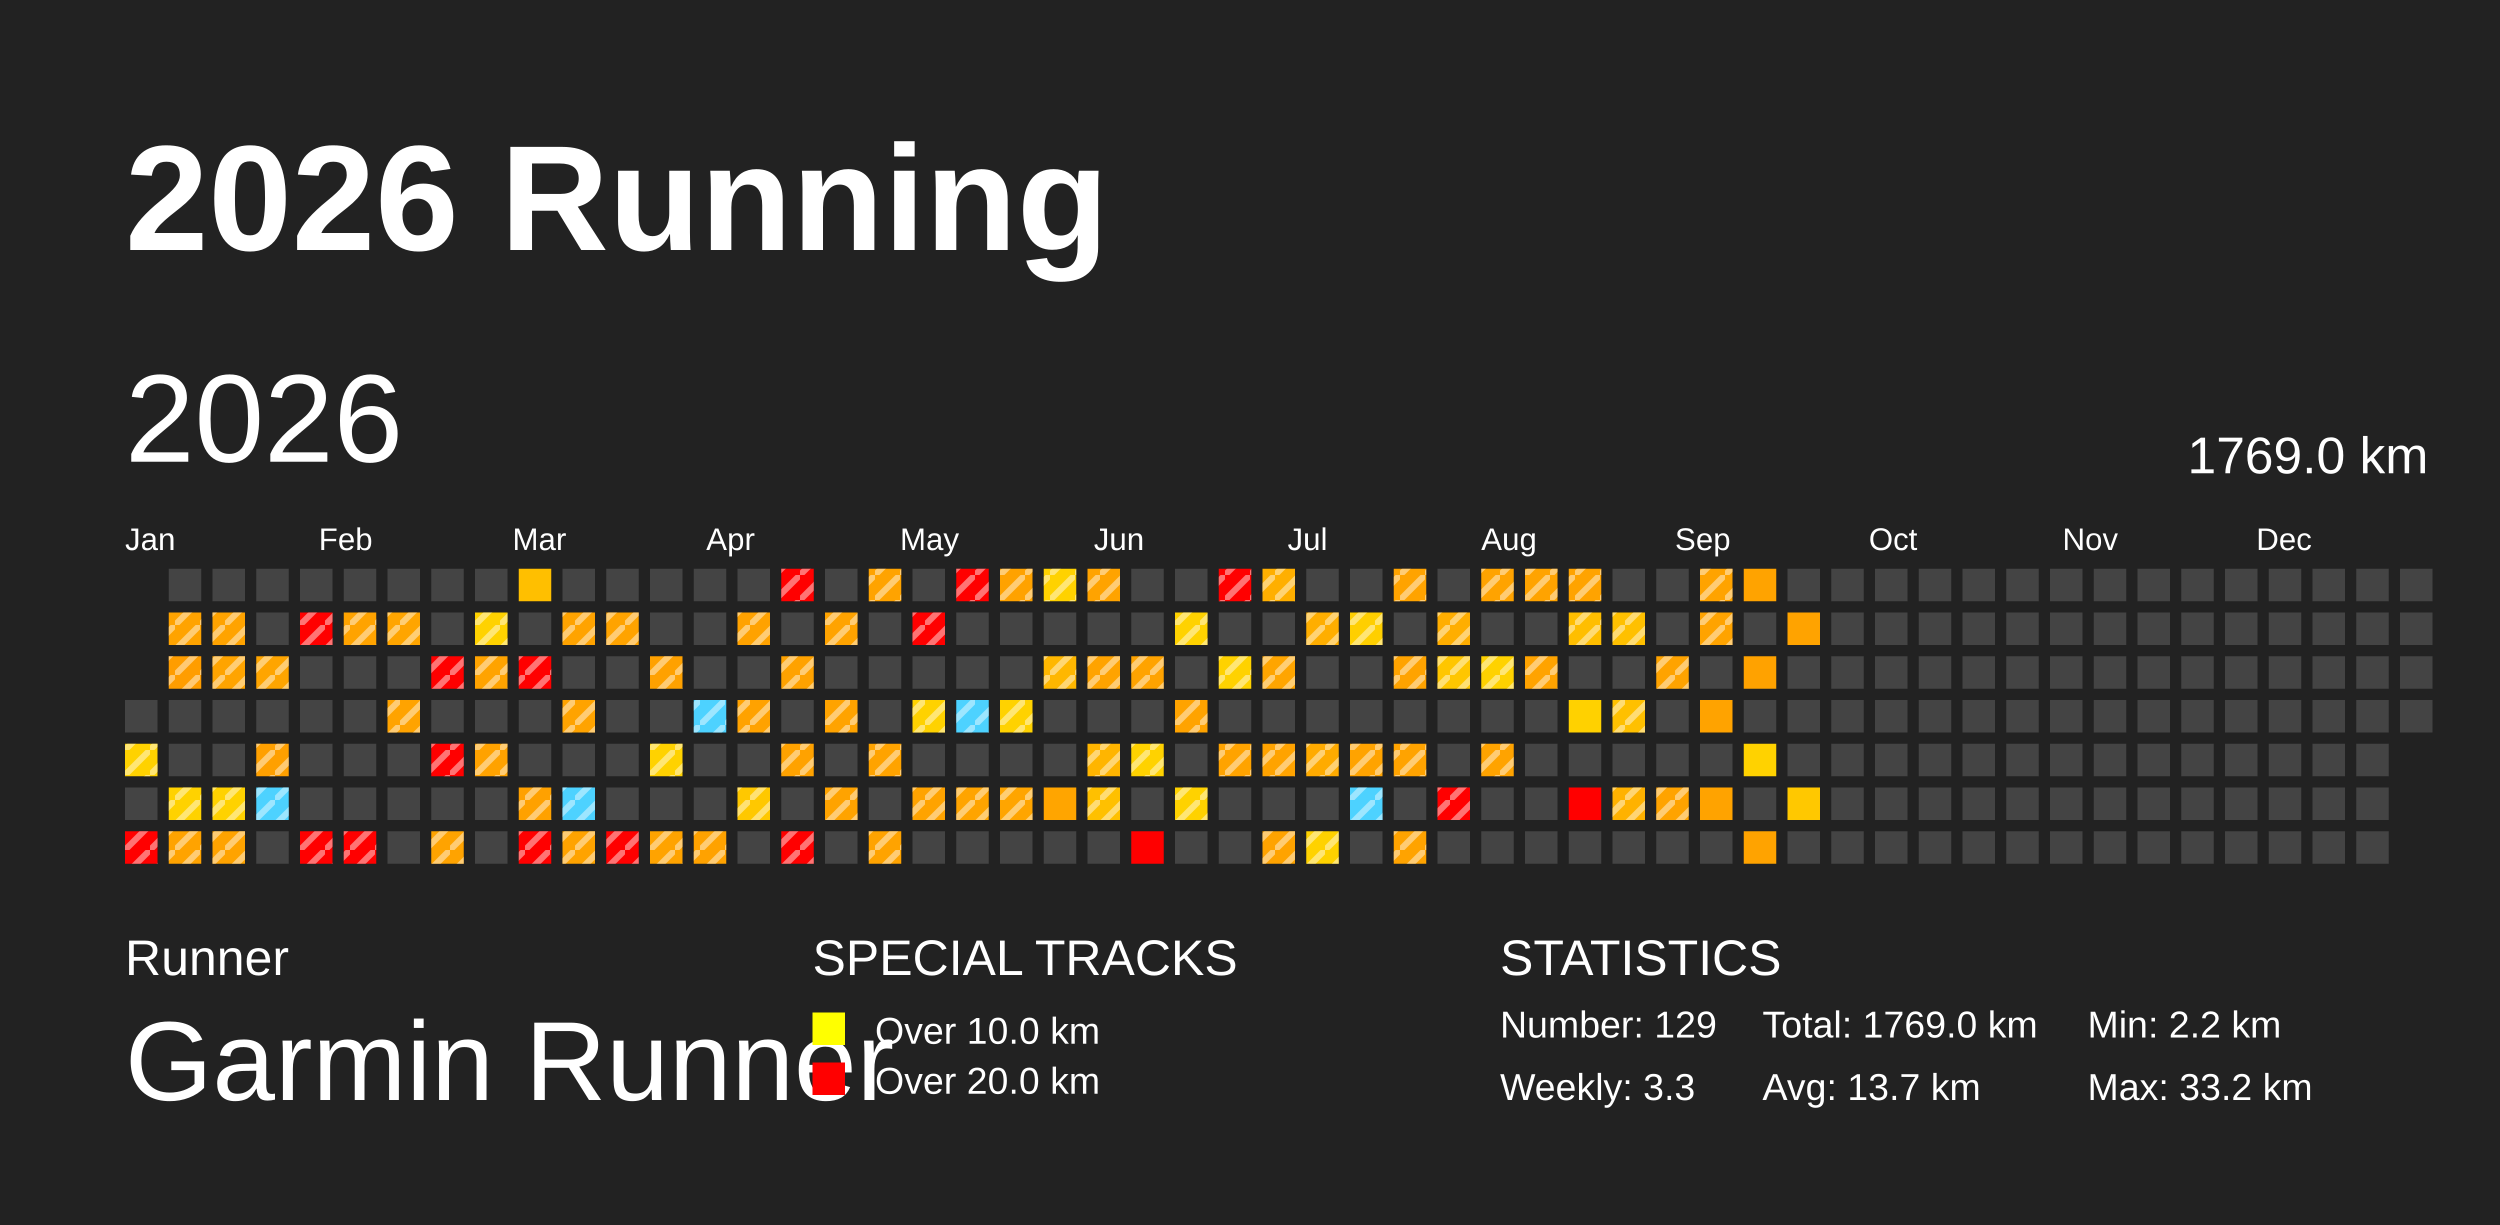
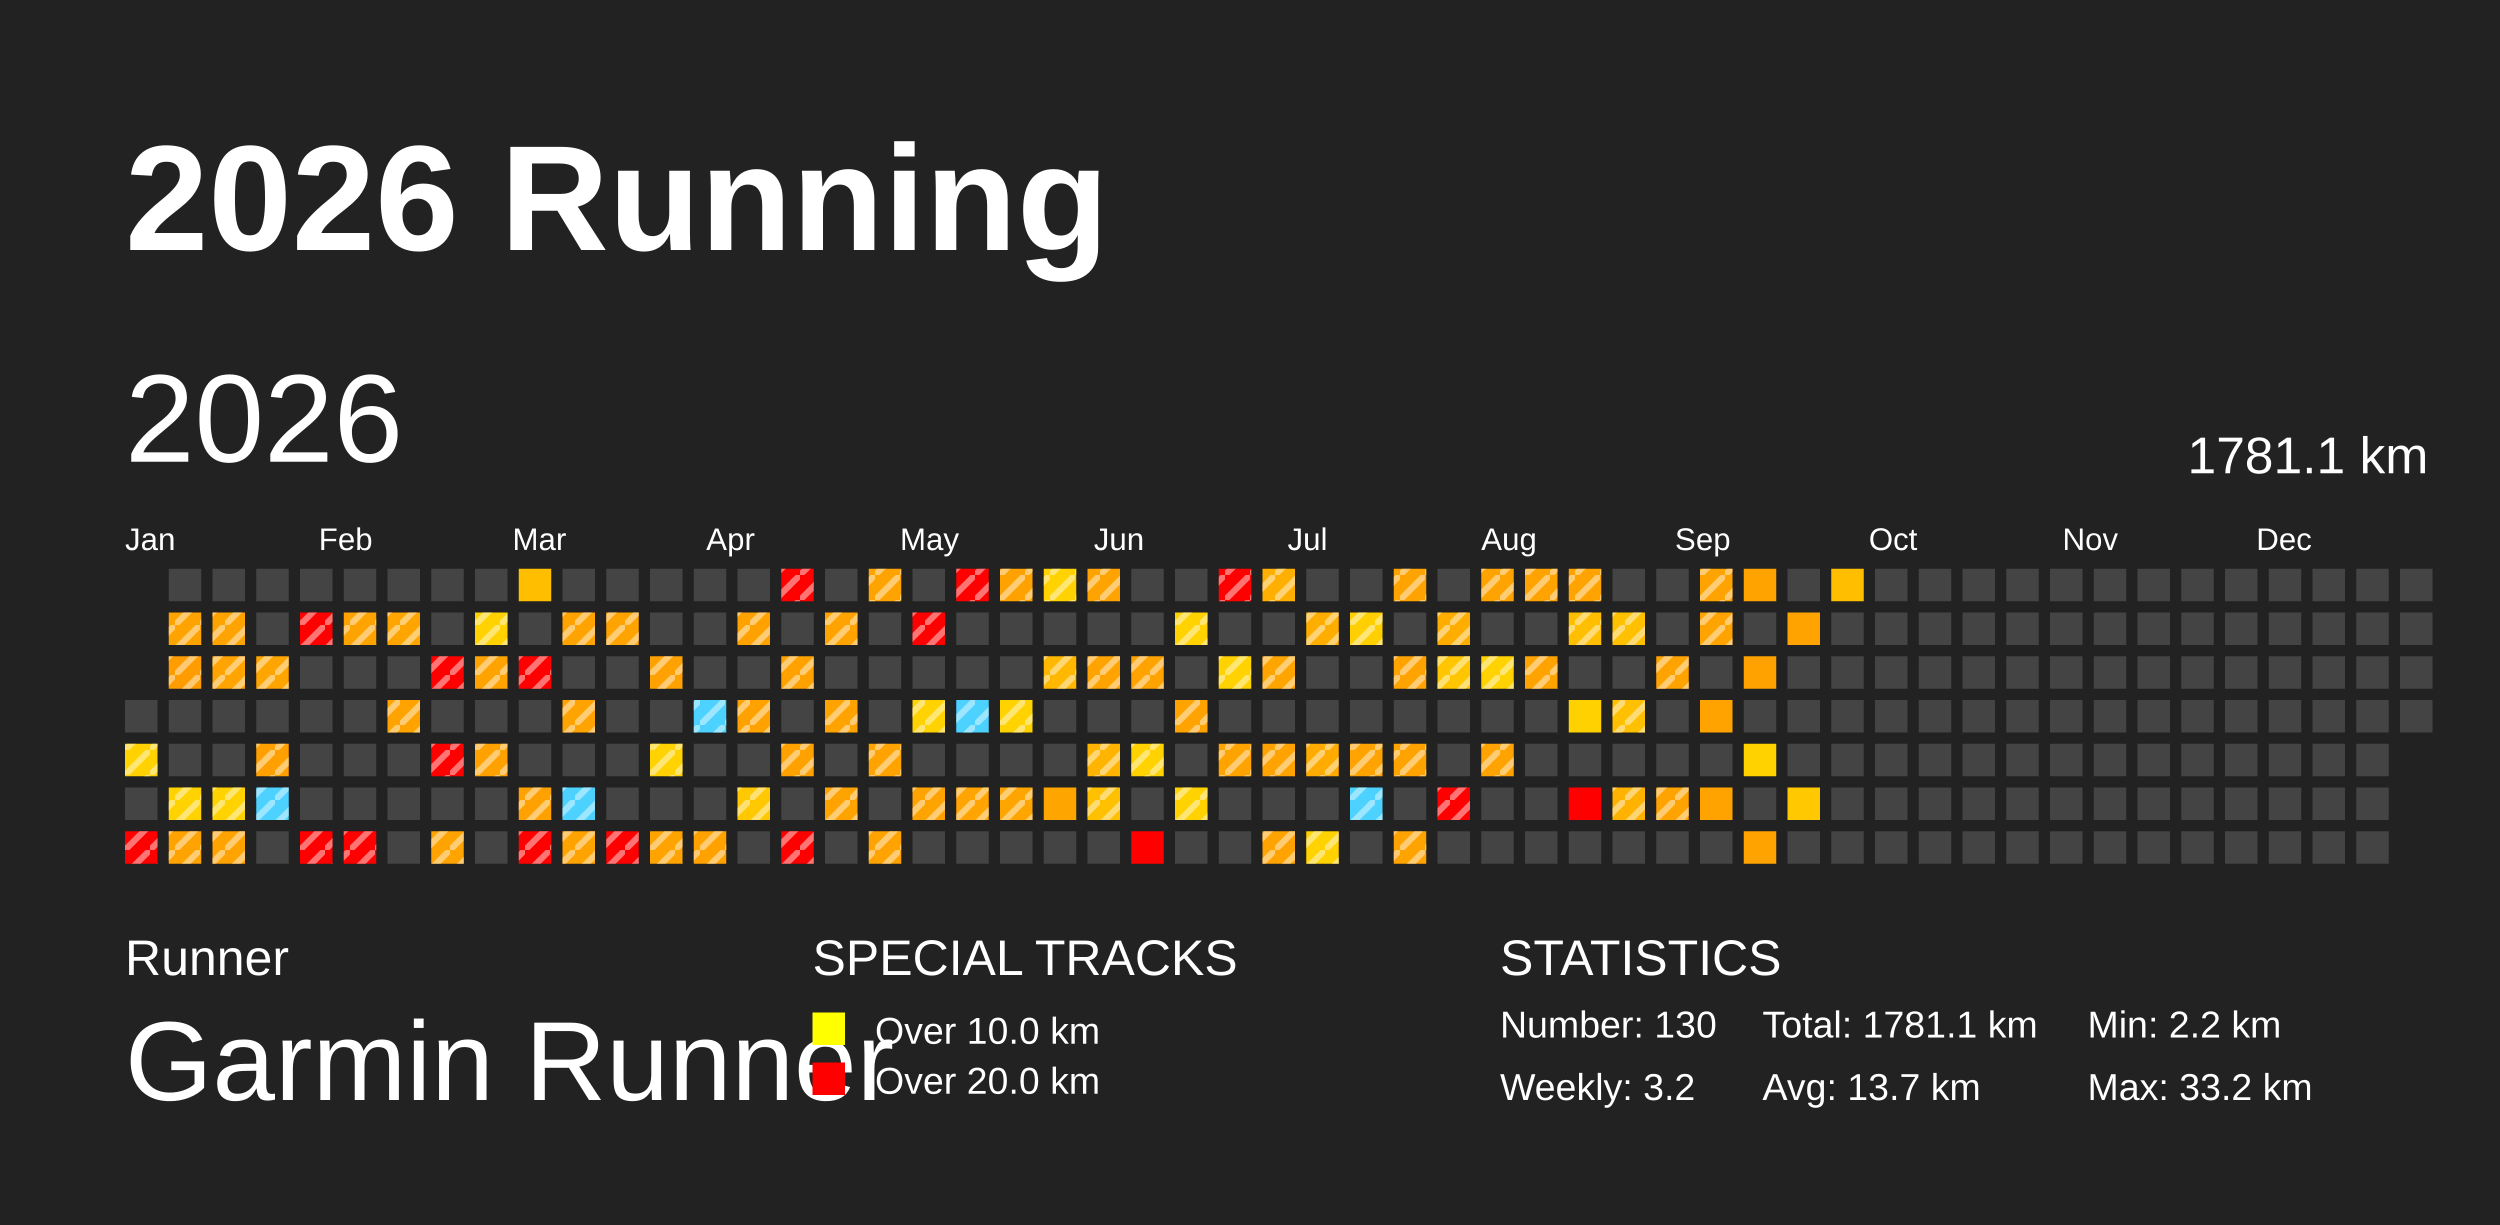
<svg xmlns="http://www.w3.org/2000/svg" baseProfile="full" height="98mm" version="1.1" viewBox="0,0,200,98" width="200mm">
  <defs>
    <pattern height="2" id="indoor-stripe" patternUnits="userSpaceOnUse" width="2">
      <line stroke="white" stroke-opacity="0.45" stroke-width="0.5" x1="0" x2="2" y1="2" y2="0" />
    </pattern>
  </defs>
  <rect fill="#222222" height="98" width="200" x="0" y="0" />
  <text fill="#FFFFFF" style="font-size:12px; font-family:Arial; font-weight:bold;" x="10" y="20">2026 Running</text>
  <text fill="#FFFFFF" style="font-size:4px; font-family:Arial" x="10" y="78">Runner</text>
  <text fill="#FFFFFF" style="font-size:9px; font-family:Arial" x="10" y="88">Garmin Runner</text>
  <text fill="#FFFFFF" style="font-size:4px; font-family:Arial" x="65" y="78">SPECIAL TRACKS</text>
  <rect fill="yellow" height="2.6" width="2.6" x="65" y="81" />
  <text fill="#FFFFFF" style="font-size:3px; font-family:Arial" x="70" y="83.5">Over 10.0 km</text>
  <rect fill="red" height="2.6" width="2.6" x="65" y="85" />
  <text fill="#FFFFFF" style="font-size:3px; font-family:Arial" x="70" y="87.5">Over 20.0 km</text>
  <text fill="#FFFFFF" style="font-size:4px; font-family:Arial" x="120" y="78">STATISTICS</text>
-   <text fill="#FFFFFF" style="font-size:3px; font-family:Arial" x="120" y="83">Number: 129</text>
-   <text fill="#FFFFFF" style="font-size:3px; font-family:Arial" x="120" y="88">Weekly: 3.3</text>
-   <text fill="#FFFFFF" style="font-size:3px; font-family:Arial" x="141" y="83">Total: 1769.0 km</text>
+   <text fill="#FFFFFF" style="font-size:3px; font-family:Arial" x="120" y="83">Number: 130</text>
+   <text fill="#FFFFFF" style="font-size:3px; font-family:Arial" x="120" y="88">Weekly: 3.2</text>
+   <text fill="#FFFFFF" style="font-size:3px; font-family:Arial" x="141" y="83">Total: 1781.1 km</text>
  <text fill="#FFFFFF" style="font-size:3px; font-family:Arial" x="141" y="88">Avg: 13.7 km</text>
  <text fill="#FFFFFF" style="font-size:3px; font-family:Arial" x="167" y="83">Min: 2.2 km</text>
  <text fill="#FFFFFF" style="font-size:3px; font-family:Arial" x="167" y="88">Max: 33.2 km</text>
  <text dominant-baseline="hanging" fill="#FFFFFF" style="font-size:10.0px; font-family:Arial;" x="10" y="30">2026</text>
-   <text dominant-baseline="hanging" fill="#FFFFFF" style="font-size:4.125px; font-family:Arial;" x="175" y="35">1769.0 km</text>
+   <text dominant-baseline="hanging" fill="#FFFFFF" style="font-size:4.125px; font-family:Arial;" x="175" y="35">1781.1 km</text>
  <text fill="#FFFFFF" style="font-size:2.5px; font-family:Arial" x="10.0" y="44">Jan</text>
  <text fill="#FFFFFF" style="font-size:2.5px; font-family:Arial" x="25.5" y="44">Feb</text>
  <text fill="#FFFFFF" style="font-size:2.5px; font-family:Arial" x="41.0" y="44">Mar</text>
  <text fill="#FFFFFF" style="font-size:2.5px; font-family:Arial" x="56.5" y="44">Apr</text>
  <text fill="#FFFFFF" style="font-size:2.5px; font-family:Arial" x="72.0" y="44">May</text>
  <text fill="#FFFFFF" style="font-size:2.5px; font-family:Arial" x="87.5" y="44">Jun</text>
  <text fill="#FFFFFF" style="font-size:2.5px; font-family:Arial" x="103.0" y="44">Jul</text>
  <text fill="#FFFFFF" style="font-size:2.5px; font-family:Arial" x="118.5" y="44">Aug</text>
  <text fill="#FFFFFF" style="font-size:2.5px; font-family:Arial" x="134.0" y="44">Sep</text>
  <text fill="#FFFFFF" style="font-size:2.5px; font-family:Arial" x="149.5" y="44">Oct</text>
  <text fill="#FFFFFF" style="font-size:2.5px; font-family:Arial" x="165.0" y="44">Nov</text>
  <text fill="#FFFFFF" style="font-size:2.5px; font-family:Arial" x="180.5" y="44">Dec</text>
  <rect fill="#444444" height="2.6" width="2.6" x="10.0" y="56.0" />
  <rect fill="#ffd200" height="2.6" width="2.6" x="10.0" y="59.5" />
  <rect fill="url(#indoor-stripe)" height="2.6" style="pointer-events: none;" width="2.6" x="10.0" y="59.5" />
  <rect fill="#444444" height="2.6" width="2.6" x="10.0" y="63.0" />
  <rect fill="red" height="2.6" width="2.6" x="10.0" y="66.5" />
  <rect fill="url(#indoor-stripe)" height="2.6" style="pointer-events: none;" width="2.6" x="10.0" y="66.5" />
  <rect fill="#444444" height="2.6" width="2.6" x="13.5" y="45.5" />
  <rect fill="#ffa300" height="2.6" width="2.6" x="13.5" y="49.0" />
  <rect fill="url(#indoor-stripe)" height="2.6" style="pointer-events: none;" width="2.6" x="13.5" y="49.0" />
  <rect fill="#ff9d00" height="2.6" width="2.6" x="13.5" y="52.5" />
  <rect fill="url(#indoor-stripe)" height="2.6" style="pointer-events: none;" width="2.6" x="13.5" y="52.5" />
  <rect fill="#444444" height="2.6" width="2.6" x="13.5" y="56.0" />
  <rect fill="#444444" height="2.6" width="2.6" x="13.5" y="59.5" />
  <rect fill="#ffd200" height="2.6" width="2.6" x="13.5" y="63.0" />
  <rect fill="url(#indoor-stripe)" height="2.6" style="pointer-events: none;" width="2.6" x="13.5" y="63.0" />
  <rect fill="#ffa300" height="2.6" width="2.6" x="13.5" y="66.5" />
  <rect fill="url(#indoor-stripe)" height="2.6" style="pointer-events: none;" width="2.6" x="13.5" y="66.5" />
  <rect fill="#444444" height="2.6" width="2.6" x="17.0" y="45.5" />
  <rect fill="#ffa300" height="2.6" width="2.6" x="17.0" y="49.0" />
  <rect fill="url(#indoor-stripe)" height="2.6" style="pointer-events: none;" width="2.6" x="17.0" y="49.0" />
  <rect fill="#ffa400" height="2.6" width="2.6" x="17.0" y="52.5" />
  <rect fill="url(#indoor-stripe)" height="2.6" style="pointer-events: none;" width="2.6" x="17.0" y="52.5" />
  <rect fill="#444444" height="2.6" width="2.6" x="17.0" y="56.0" />
  <rect fill="#444444" height="2.6" width="2.6" x="17.0" y="59.5" />
  <rect fill="#ffd200" height="2.6" width="2.6" x="17.0" y="63.0" />
  <rect fill="url(#indoor-stripe)" height="2.6" style="pointer-events: none;" width="2.6" x="17.0" y="63.0" />
  <rect fill="#ffa300" height="2.6" width="2.6" x="17.0" y="66.5" />
  <rect fill="url(#indoor-stripe)" height="2.6" style="pointer-events: none;" width="2.6" x="17.0" y="66.5" />
  <rect fill="#444444" height="2.6" width="2.6" x="20.5" y="45.5" />
  <rect fill="#444444" height="2.6" width="2.6" x="20.5" y="49.0" />
  <rect fill="#ffa500" height="2.6" width="2.6" x="20.5" y="52.5" />
  <rect fill="url(#indoor-stripe)" height="2.6" style="pointer-events: none;" width="2.6" x="20.5" y="52.5" />
  <rect fill="#444444" height="2.6" width="2.6" x="20.5" y="56.0" />
  <rect fill="#ffa000" height="2.6" width="2.6" x="20.5" y="59.5" />
  <rect fill="url(#indoor-stripe)" height="2.6" style="pointer-events: none;" width="2.6" x="20.5" y="59.5" />
  <rect fill="#4dd2ff" height="2.6" width="2.6" x="20.5" y="63.0" />
  <rect fill="url(#indoor-stripe)" height="2.6" style="pointer-events: none;" width="2.6" x="20.5" y="63.0" />
  <rect fill="#444444" height="2.6" width="2.6" x="20.5" y="66.5" />
  <rect fill="#444444" height="2.6" width="2.6" x="24.0" y="45.5" />
  <rect fill="red" height="2.6" width="2.6" x="24.0" y="49.0" />
  <rect fill="url(#indoor-stripe)" height="2.6" style="pointer-events: none;" width="2.6" x="24.0" y="49.0" />
  <rect fill="#444444" height="2.6" width="2.6" x="24.0" y="52.5" />
  <rect fill="#444444" height="2.6" width="2.6" x="24.0" y="56.0" />
  <rect fill="#444444" height="2.6" width="2.6" x="24.0" y="59.5" />
  <rect fill="#444444" height="2.6" width="2.6" x="24.0" y="63.0" />
  <rect fill="red" height="2.6" width="2.6" x="24.0" y="66.5" />
  <rect fill="url(#indoor-stripe)" height="2.6" style="pointer-events: none;" width="2.6" x="24.0" y="66.5" />
  <rect fill="#444444" height="2.6" width="2.6" x="27.5" y="45.5" />
  <rect fill="#ffa300" height="2.6" width="2.6" x="27.5" y="49.0" />
  <rect fill="url(#indoor-stripe)" height="2.6" style="pointer-events: none;" width="2.6" x="27.5" y="49.0" />
  <rect fill="#444444" height="2.6" width="2.6" x="27.5" y="52.5" />
  <rect fill="#444444" height="2.6" width="2.6" x="27.5" y="56.0" />
  <rect fill="#444444" height="2.6" width="2.6" x="27.5" y="59.5" />
  <rect fill="#444444" height="2.6" width="2.6" x="27.5" y="63.0" />
  <rect fill="red" height="2.6" width="2.6" x="27.5" y="66.5" />
  <rect fill="url(#indoor-stripe)" height="2.6" style="pointer-events: none;" width="2.6" x="27.5" y="66.5" />
  <rect fill="#444444" height="2.6" width="2.6" x="31.0" y="45.5" />
  <rect fill="#ffa500" height="2.6" width="2.6" x="31.0" y="49.0" />
  <rect fill="url(#indoor-stripe)" height="2.6" style="pointer-events: none;" width="2.6" x="31.0" y="49.0" />
  <rect fill="#444444" height="2.6" width="2.6" x="31.0" y="52.5" />
  <rect fill="#ffa300" height="2.6" width="2.6" x="31.0" y="56.0" />
  <rect fill="url(#indoor-stripe)" height="2.6" style="pointer-events: none;" width="2.6" x="31.0" y="56.0" />
  <rect fill="#444444" height="2.6" width="2.6" x="31.0" y="59.5" />
  <rect fill="#444444" height="2.6" width="2.6" x="31.0" y="63.0" />
  <rect fill="#444444" height="2.6" width="2.6" x="31.0" y="66.5" />
  <rect fill="#444444" height="2.6" width="2.6" x="34.5" y="45.5" />
  <rect fill="#444444" height="2.6" width="2.6" x="34.5" y="49.0" />
  <rect fill="red" height="2.6" width="2.6" x="34.5" y="52.5" />
  <rect fill="url(#indoor-stripe)" height="2.6" style="pointer-events: none;" width="2.6" x="34.5" y="52.5" />
  <rect fill="#444444" height="2.6" width="2.6" x="34.5" y="56.0" />
  <rect fill="red" height="2.6" width="2.6" x="34.5" y="59.5" />
  <rect fill="url(#indoor-stripe)" height="2.6" style="pointer-events: none;" width="2.6" x="34.5" y="59.5" />
  <rect fill="#444444" height="2.6" width="2.6" x="34.5" y="63.0" />
  <rect fill="#ffa300" height="2.6" width="2.6" x="34.5" y="66.5" />
  <rect fill="url(#indoor-stripe)" height="2.6" style="pointer-events: none;" width="2.6" x="34.5" y="66.5" />
  <rect fill="#444444" height="2.6" width="2.6" x="38.0" y="45.5" />
  <rect fill="#ffd200" height="2.6" width="2.6" x="38.0" y="49.0" />
  <rect fill="url(#indoor-stripe)" height="2.6" style="pointer-events: none;" width="2.6" x="38.0" y="49.0" />
  <rect fill="#ffa300" height="2.6" width="2.6" x="38.0" y="52.5" />
  <rect fill="url(#indoor-stripe)" height="2.6" style="pointer-events: none;" width="2.6" x="38.0" y="52.5" />
  <rect fill="#444444" height="2.6" width="2.6" x="38.0" y="56.0" />
  <rect fill="#ffa200" height="2.6" width="2.6" x="38.0" y="59.5" />
  <rect fill="url(#indoor-stripe)" height="2.6" style="pointer-events: none;" width="2.6" x="38.0" y="59.5" />
  <rect fill="#444444" height="2.6" width="2.6" x="38.0" y="63.0" />
  <rect fill="#444444" height="2.6" width="2.6" x="38.0" y="66.5" />
  <rect fill="#ffbf00" height="2.6" width="2.6" x="41.5" y="45.5" />
  <rect fill="#444444" height="2.6" width="2.6" x="41.5" y="49.0" />
  <rect fill="red" height="2.6" width="2.6" x="41.5" y="52.5" />
  <rect fill="url(#indoor-stripe)" height="2.6" style="pointer-events: none;" width="2.6" x="41.5" y="52.5" />
  <rect fill="#444444" height="2.6" width="2.6" x="41.5" y="56.0" />
  <rect fill="#444444" height="2.6" width="2.6" x="41.5" y="59.5" />
  <rect fill="#ffa100" height="2.6" width="2.6" x="41.5" y="63.0" />
  <rect fill="url(#indoor-stripe)" height="2.6" style="pointer-events: none;" width="2.6" x="41.5" y="63.0" />
  <rect fill="red" height="2.6" width="2.6" x="41.5" y="66.5" />
  <rect fill="url(#indoor-stripe)" height="2.6" style="pointer-events: none;" width="2.6" x="41.5" y="66.5" />
  <rect fill="#444444" height="2.6" width="2.6" x="45.0" y="45.5" />
  <rect fill="#ffa300" height="2.6" width="2.6" x="45.0" y="49.0" />
  <rect fill="url(#indoor-stripe)" height="2.6" style="pointer-events: none;" width="2.6" x="45.0" y="49.0" />
  <rect fill="#444444" height="2.6" width="2.6" x="45.0" y="52.5" />
  <rect fill="#ffa300" height="2.6" width="2.6" x="45.0" y="56.0" />
  <rect fill="url(#indoor-stripe)" height="2.6" style="pointer-events: none;" width="2.6" x="45.0" y="56.0" />
  <rect fill="#444444" height="2.6" width="2.6" x="45.0" y="59.5" />
  <rect fill="#4dd2ff" height="2.6" width="2.6" x="45.0" y="63.0" />
  <rect fill="url(#indoor-stripe)" height="2.6" style="pointer-events: none;" width="2.6" x="45.0" y="63.0" />
  <rect fill="#ffa300" height="2.6" width="2.6" x="45.0" y="66.5" />
  <rect fill="url(#indoor-stripe)" height="2.6" style="pointer-events: none;" width="2.6" x="45.0" y="66.5" />
  <rect fill="#444444" height="2.6" width="2.6" x="48.5" y="45.5" />
  <rect fill="#ffa300" height="2.6" width="2.6" x="48.5" y="49.0" />
  <rect fill="url(#indoor-stripe)" height="2.6" style="pointer-events: none;" width="2.6" x="48.5" y="49.0" />
  <rect fill="#444444" height="2.6" width="2.6" x="48.5" y="52.5" />
  <rect fill="#444444" height="2.6" width="2.6" x="48.5" y="56.0" />
  <rect fill="#444444" height="2.6" width="2.6" x="48.5" y="59.5" />
  <rect fill="#444444" height="2.6" width="2.6" x="48.5" y="63.0" />
  <rect fill="red" height="2.6" width="2.6" x="48.5" y="66.5" />
  <rect fill="url(#indoor-stripe)" height="2.6" style="pointer-events: none;" width="2.6" x="48.5" y="66.5" />
  <rect fill="#444444" height="2.6" width="2.6" x="52.0" y="45.5" />
  <rect fill="#444444" height="2.6" width="2.6" x="52.0" y="49.0" />
  <rect fill="#ffa100" height="2.6" width="2.6" x="52.0" y="52.5" />
  <rect fill="url(#indoor-stripe)" height="2.6" style="pointer-events: none;" width="2.6" x="52.0" y="52.5" />
  <rect fill="#444444" height="2.6" width="2.6" x="52.0" y="56.0" />
  <rect fill="#ffd200" height="2.6" width="2.6" x="52.0" y="59.5" />
  <rect fill="url(#indoor-stripe)" height="2.6" style="pointer-events: none;" width="2.6" x="52.0" y="59.5" />
  <rect fill="#444444" height="2.6" width="2.6" x="52.0" y="63.0" />
  <rect fill="#ffa300" height="2.6" width="2.6" x="52.0" y="66.5" />
  <rect fill="url(#indoor-stripe)" height="2.6" style="pointer-events: none;" width="2.6" x="52.0" y="66.5" />
  <rect fill="#444444" height="2.6" width="2.6" x="55.5" y="45.5" />
  <rect fill="#444444" height="2.6" width="2.6" x="55.5" y="49.0" />
  <rect fill="#444444" height="2.6" width="2.6" x="55.5" y="52.5" />
  <rect fill="#4dd2ff" height="2.6" width="2.6" x="55.5" y="56.0" />
  <rect fill="url(#indoor-stripe)" height="2.6" style="pointer-events: none;" width="2.6" x="55.5" y="56.0" />
  <rect fill="#444444" height="2.6" width="2.6" x="55.5" y="59.5" />
  <rect fill="#444444" height="2.6" width="2.6" x="55.5" y="63.0" />
  <rect fill="#ffa200" height="2.6" width="2.6" x="55.5" y="66.5" />
  <rect fill="url(#indoor-stripe)" height="2.6" style="pointer-events: none;" width="2.6" x="55.5" y="66.5" />
  <rect fill="#444444" height="2.6" width="2.6" x="59.0" y="45.5" />
  <rect fill="#ffa200" height="2.6" width="2.6" x="59.0" y="49.0" />
  <rect fill="url(#indoor-stripe)" height="2.6" style="pointer-events: none;" width="2.6" x="59.0" y="49.0" />
  <rect fill="#444444" height="2.6" width="2.6" x="59.0" y="52.5" />
  <rect fill="#ffa200" height="2.6" width="2.6" x="59.0" y="56.0" />
  <rect fill="url(#indoor-stripe)" height="2.6" style="pointer-events: none;" width="2.6" x="59.0" y="56.0" />
  <rect fill="#444444" height="2.6" width="2.6" x="59.0" y="59.5" />
  <rect fill="#ffc800" height="2.6" width="2.6" x="59.0" y="63.0" />
  <rect fill="url(#indoor-stripe)" height="2.6" style="pointer-events: none;" width="2.6" x="59.0" y="63.0" />
  <rect fill="#444444" height="2.6" width="2.6" x="59.0" y="66.5" />
  <rect fill="red" height="2.6" width="2.6" x="62.5" y="45.5" />
  <rect fill="url(#indoor-stripe)" height="2.6" style="pointer-events: none;" width="2.6" x="62.5" y="45.5" />
  <rect fill="#444444" height="2.6" width="2.6" x="62.5" y="49.0" />
  <rect fill="#ffa200" height="2.6" width="2.6" x="62.5" y="52.5" />
  <rect fill="url(#indoor-stripe)" height="2.6" style="pointer-events: none;" width="2.6" x="62.5" y="52.5" />
  <rect fill="#444444" height="2.6" width="2.6" x="62.5" y="56.0" />
  <rect fill="#ffa200" height="2.6" width="2.6" x="62.5" y="59.5" />
  <rect fill="url(#indoor-stripe)" height="2.6" style="pointer-events: none;" width="2.6" x="62.5" y="59.5" />
  <rect fill="#444444" height="2.6" width="2.6" x="62.5" y="63.0" />
  <rect fill="red" height="2.6" width="2.6" x="62.5" y="66.5" />
  <rect fill="url(#indoor-stripe)" height="2.6" style="pointer-events: none;" width="2.6" x="62.5" y="66.5" />
  <rect fill="#444444" height="2.6" width="2.6" x="66.0" y="45.5" />
  <rect fill="#ffa300" height="2.6" width="2.6" x="66.0" y="49.0" />
  <rect fill="url(#indoor-stripe)" height="2.6" style="pointer-events: none;" width="2.6" x="66.0" y="49.0" />
  <rect fill="#444444" height="2.6" width="2.6" x="66.0" y="52.5" />
  <rect fill="#ffa300" height="2.6" width="2.6" x="66.0" y="56.0" />
  <rect fill="url(#indoor-stripe)" height="2.6" style="pointer-events: none;" width="2.6" x="66.0" y="56.0" />
  <rect fill="#444444" height="2.6" width="2.6" x="66.0" y="59.5" />
  <rect fill="#ffa300" height="2.6" width="2.6" x="66.0" y="63.0" />
  <rect fill="url(#indoor-stripe)" height="2.6" style="pointer-events: none;" width="2.6" x="66.0" y="63.0" />
  <rect fill="#444444" height="2.6" width="2.6" x="66.0" y="66.5" />
  <rect fill="#ffa300" height="2.6" width="2.6" x="69.5" y="45.5" />
  <rect fill="url(#indoor-stripe)" height="2.6" style="pointer-events: none;" width="2.6" x="69.5" y="45.5" />
  <rect fill="#444444" height="2.6" width="2.6" x="69.5" y="49.0" />
  <rect fill="#444444" height="2.6" width="2.6" x="69.5" y="52.5" />
  <rect fill="#444444" height="2.6" width="2.6" x="69.5" y="56.0" />
  <rect fill="#ffa300" height="2.6" width="2.6" x="69.5" y="59.5" />
  <rect fill="url(#indoor-stripe)" height="2.6" style="pointer-events: none;" width="2.6" x="69.5" y="59.5" />
  <rect fill="#444444" height="2.6" width="2.6" x="69.5" y="63.0" />
  <rect fill="#ffa300" height="2.6" width="2.6" x="69.5" y="66.5" />
  <rect fill="url(#indoor-stripe)" height="2.6" style="pointer-events: none;" width="2.6" x="69.5" y="66.5" />
  <rect fill="#444444" height="2.6" width="2.6" x="73.0" y="45.5" />
  <rect fill="red" height="2.6" width="2.6" x="73.0" y="49.0" />
  <rect fill="url(#indoor-stripe)" height="2.6" style="pointer-events: none;" width="2.6" x="73.0" y="49.0" />
  <rect fill="#444444" height="2.6" width="2.6" x="73.0" y="52.5" />
  <rect fill="#ffd200" height="2.6" width="2.6" x="73.0" y="56.0" />
  <rect fill="url(#indoor-stripe)" height="2.6" style="pointer-events: none;" width="2.6" x="73.0" y="56.0" />
  <rect fill="#444444" height="2.6" width="2.6" x="73.0" y="59.5" />
  <rect fill="#ffa300" height="2.6" width="2.6" x="73.0" y="63.0" />
  <rect fill="url(#indoor-stripe)" height="2.6" style="pointer-events: none;" width="2.6" x="73.0" y="63.0" />
  <rect fill="#444444" height="2.6" width="2.6" x="73.0" y="66.5" />
  <rect fill="red" height="2.6" width="2.6" x="76.5" y="45.5" />
  <rect fill="url(#indoor-stripe)" height="2.6" style="pointer-events: none;" width="2.6" x="76.5" y="45.5" />
  <rect fill="#444444" height="2.6" width="2.6" x="76.5" y="49.0" />
  <rect fill="#444444" height="2.6" width="2.6" x="76.5" y="52.5" />
  <rect fill="#4dd2ff" height="2.6" width="2.6" x="76.5" y="56.0" />
  <rect fill="url(#indoor-stripe)" height="2.6" style="pointer-events: none;" width="2.6" x="76.5" y="56.0" />
  <rect fill="#444444" height="2.6" width="2.6" x="76.5" y="59.5" />
  <rect fill="#ffa400" height="2.6" width="2.6" x="76.5" y="63.0" />
  <rect fill="url(#indoor-stripe)" height="2.6" style="pointer-events: none;" width="2.6" x="76.5" y="63.0" />
  <rect fill="#444444" height="2.6" width="2.6" x="76.5" y="66.5" />
  <rect fill="#ffa200" height="2.6" width="2.6" x="80.0" y="45.5" />
  <rect fill="url(#indoor-stripe)" height="2.6" style="pointer-events: none;" width="2.6" x="80.0" y="45.5" />
  <rect fill="#444444" height="2.6" width="2.6" x="80.0" y="49.0" />
  <rect fill="#444444" height="2.6" width="2.6" x="80.0" y="52.5" />
  <rect fill="#ffd200" height="2.6" width="2.6" x="80.0" y="56.0" />
  <rect fill="url(#indoor-stripe)" height="2.6" style="pointer-events: none;" width="2.6" x="80.0" y="56.0" />
  <rect fill="#444444" height="2.6" width="2.6" x="80.0" y="59.5" />
  <rect fill="#ffa500" height="2.6" width="2.6" x="80.0" y="63.0" />
  <rect fill="url(#indoor-stripe)" height="2.6" style="pointer-events: none;" width="2.6" x="80.0" y="63.0" />
  <rect fill="#444444" height="2.6" width="2.6" x="80.0" y="66.5" />
  <rect fill="#ffd200" height="2.6" width="2.6" x="83.5" y="45.5" />
  <rect fill="url(#indoor-stripe)" height="2.6" style="pointer-events: none;" width="2.6" x="83.5" y="45.5" />
  <rect fill="#444444" height="2.6" width="2.6" x="83.5" y="49.0" />
  <rect fill="#ffb700" height="2.6" width="2.6" x="83.5" y="52.5" />
  <rect fill="url(#indoor-stripe)" height="2.6" style="pointer-events: none;" width="2.6" x="83.5" y="52.5" />
  <rect fill="#444444" height="2.6" width="2.6" x="83.5" y="56.0" />
  <rect fill="#444444" height="2.6" width="2.6" x="83.5" y="59.5" />
  <rect fill="#ffa500" height="2.6" width="2.6" x="83.5" y="63.0" />
  <rect fill="#444444" height="2.6" width="2.6" x="83.5" y="66.5" />
  <rect fill="#ffa300" height="2.6" width="2.6" x="87.0" y="45.5" />
  <rect fill="url(#indoor-stripe)" height="2.6" style="pointer-events: none;" width="2.6" x="87.0" y="45.5" />
  <rect fill="#444444" height="2.6" width="2.6" x="87.0" y="49.0" />
  <rect fill="#ffa300" height="2.6" width="2.6" x="87.0" y="52.5" />
  <rect fill="url(#indoor-stripe)" height="2.6" style="pointer-events: none;" width="2.6" x="87.0" y="52.5" />
  <rect fill="#444444" height="2.6" width="2.6" x="87.0" y="56.0" />
  <rect fill="#ffb500" height="2.6" width="2.6" x="87.0" y="59.5" />
  <rect fill="url(#indoor-stripe)" height="2.6" style="pointer-events: none;" width="2.6" x="87.0" y="59.5" />
  <rect fill="#ffc000" height="2.6" width="2.6" x="87.0" y="63.0" />
  <rect fill="url(#indoor-stripe)" height="2.6" style="pointer-events: none;" width="2.6" x="87.0" y="63.0" />
  <rect fill="#444444" height="2.6" width="2.6" x="87.0" y="66.5" />
  <rect fill="#444444" height="2.6" width="2.6" x="90.5" y="45.5" />
  <rect fill="#444444" height="2.6" width="2.6" x="90.5" y="49.0" />
  <rect fill="#ffa300" height="2.6" width="2.6" x="90.5" y="52.5" />
  <rect fill="url(#indoor-stripe)" height="2.6" style="pointer-events: none;" width="2.6" x="90.5" y="52.5" />
  <rect fill="#444444" height="2.6" width="2.6" x="90.5" y="56.0" />
  <rect fill="#ffd200" height="2.6" width="2.6" x="90.5" y="59.5" />
  <rect fill="url(#indoor-stripe)" height="2.6" style="pointer-events: none;" width="2.6" x="90.5" y="59.5" />
  <rect fill="#444444" height="2.6" width="2.6" x="90.5" y="63.0" />
  <rect fill="red" height="2.6" width="2.6" x="90.5" y="66.5" />
  <rect fill="#444444" height="2.6" width="2.6" x="94.0" y="45.5" />
  <rect fill="#ffd200" height="2.6" width="2.6" x="94.0" y="49.0" />
  <rect fill="url(#indoor-stripe)" height="2.6" style="pointer-events: none;" width="2.6" x="94.0" y="49.0" />
  <rect fill="#444444" height="2.6" width="2.6" x="94.0" y="52.5" />
  <rect fill="#ffa300" height="2.6" width="2.6" x="94.0" y="56.0" />
  <rect fill="url(#indoor-stripe)" height="2.6" style="pointer-events: none;" width="2.6" x="94.0" y="56.0" />
  <rect fill="#444444" height="2.6" width="2.6" x="94.0" y="59.5" />
  <rect fill="#ffd200" height="2.6" width="2.6" x="94.0" y="63.0" />
  <rect fill="url(#indoor-stripe)" height="2.6" style="pointer-events: none;" width="2.6" x="94.0" y="63.0" />
  <rect fill="#444444" height="2.6" width="2.6" x="94.0" y="66.5" />
  <rect fill="red" height="2.6" width="2.6" x="97.5" y="45.5" />
  <rect fill="url(#indoor-stripe)" height="2.6" style="pointer-events: none;" width="2.6" x="97.5" y="45.5" />
  <rect fill="#444444" height="2.6" width="2.6" x="97.5" y="49.0" />
  <rect fill="#ffd200" height="2.6" width="2.6" x="97.5" y="52.5" />
  <rect fill="url(#indoor-stripe)" height="2.6" style="pointer-events: none;" width="2.6" x="97.5" y="52.5" />
  <rect fill="#444444" height="2.6" width="2.6" x="97.5" y="56.0" />
  <rect fill="#ffa300" height="2.6" width="2.6" x="97.5" y="59.5" />
  <rect fill="url(#indoor-stripe)" height="2.6" style="pointer-events: none;" width="2.6" x="97.5" y="59.5" />
  <rect fill="#444444" height="2.6" width="2.6" x="97.5" y="63.0" />
  <rect fill="#444444" height="2.6" width="2.6" x="97.5" y="66.5" />
  <rect fill="#ffaf00" height="2.6" width="2.6" x="101.0" y="45.5" />
  <rect fill="url(#indoor-stripe)" height="2.6" style="pointer-events: none;" width="2.6" x="101.0" y="45.5" />
  <rect fill="#444444" height="2.6" width="2.6" x="101.0" y="49.0" />
  <rect fill="#ffa500" height="2.6" width="2.6" x="101.0" y="52.5" />
  <rect fill="url(#indoor-stripe)" height="2.6" style="pointer-events: none;" width="2.6" x="101.0" y="52.5" />
  <rect fill="#444444" height="2.6" width="2.6" x="101.0" y="56.0" />
  <rect fill="#ffa300" height="2.6" width="2.6" x="101.0" y="59.5" />
  <rect fill="url(#indoor-stripe)" height="2.6" style="pointer-events: none;" width="2.6" x="101.0" y="59.5" />
  <rect fill="#444444" height="2.6" width="2.6" x="101.0" y="63.0" />
  <rect fill="#ffa300" height="2.6" width="2.6" x="101.0" y="66.5" />
  <rect fill="url(#indoor-stripe)" height="2.6" style="pointer-events: none;" width="2.6" x="101.0" y="66.5" />
  <rect fill="#444444" height="2.6" width="2.6" x="104.5" y="45.5" />
  <rect fill="#ffae00" height="2.6" width="2.6" x="104.5" y="49.0" />
  <rect fill="url(#indoor-stripe)" height="2.6" style="pointer-events: none;" width="2.6" x="104.5" y="49.0" />
  <rect fill="#444444" height="2.6" width="2.6" x="104.5" y="52.5" />
  <rect fill="#444444" height="2.6" width="2.6" x="104.5" y="56.0" />
  <rect fill="#ffab00" height="2.6" width="2.6" x="104.5" y="59.5" />
  <rect fill="url(#indoor-stripe)" height="2.6" style="pointer-events: none;" width="2.6" x="104.5" y="59.5" />
  <rect fill="#444444" height="2.6" width="2.6" x="104.5" y="63.0" />
  <rect fill="#ffd200" height="2.6" width="2.6" x="104.5" y="66.5" />
  <rect fill="url(#indoor-stripe)" height="2.6" style="pointer-events: none;" width="2.6" x="104.5" y="66.5" />
  <rect fill="#444444" height="2.6" width="2.6" x="108.0" y="45.5" />
  <rect fill="#ffcf00" height="2.6" width="2.6" x="108.0" y="49.0" />
  <rect fill="url(#indoor-stripe)" height="2.6" style="pointer-events: none;" width="2.6" x="108.0" y="49.0" />
  <rect fill="#444444" height="2.6" width="2.6" x="108.0" y="52.5" />
  <rect fill="#444444" height="2.6" width="2.6" x="108.0" y="56.0" />
  <rect fill="#ffa300" height="2.6" width="2.6" x="108.0" y="59.5" />
  <rect fill="url(#indoor-stripe)" height="2.6" style="pointer-events: none;" width="2.6" x="108.0" y="59.5" />
  <rect fill="#4dd2ff" height="2.6" width="2.6" x="108.0" y="63.0" />
  <rect fill="url(#indoor-stripe)" height="2.6" style="pointer-events: none;" width="2.6" x="108.0" y="63.0" />
  <rect fill="#444444" height="2.6" width="2.6" x="108.0" y="66.5" />
  <rect fill="#ffa300" height="2.6" width="2.6" x="111.5" y="45.5" />
  <rect fill="url(#indoor-stripe)" height="2.6" style="pointer-events: none;" width="2.6" x="111.5" y="45.5" />
  <rect fill="#444444" height="2.6" width="2.6" x="111.5" y="49.0" />
  <rect fill="#ffa300" height="2.6" width="2.6" x="111.5" y="52.5" />
  <rect fill="url(#indoor-stripe)" height="2.6" style="pointer-events: none;" width="2.6" x="111.5" y="52.5" />
  <rect fill="#444444" height="2.6" width="2.6" x="111.5" y="56.0" />
  <rect fill="#ffa300" height="2.6" width="2.6" x="111.5" y="59.5" />
  <rect fill="url(#indoor-stripe)" height="2.6" style="pointer-events: none;" width="2.6" x="111.5" y="59.5" />
  <rect fill="#444444" height="2.6" width="2.6" x="111.5" y="63.0" />
  <rect fill="#ffa300" height="2.6" width="2.6" x="111.5" y="66.5" />
  <rect fill="url(#indoor-stripe)" height="2.6" style="pointer-events: none;" width="2.6" x="111.5" y="66.5" />
  <rect fill="#444444" height="2.6" width="2.6" x="115.0" y="45.5" />
  <rect fill="#ffae00" height="2.6" width="2.6" x="115.0" y="49.0" />
  <rect fill="url(#indoor-stripe)" height="2.6" style="pointer-events: none;" width="2.6" x="115.0" y="49.0" />
  <rect fill="#ffc600" height="2.6" width="2.6" x="115.0" y="52.5" />
  <rect fill="url(#indoor-stripe)" height="2.6" style="pointer-events: none;" width="2.6" x="115.0" y="52.5" />
  <rect fill="#444444" height="2.6" width="2.6" x="115.0" y="56.0" />
  <rect fill="#444444" height="2.6" width="2.6" x="115.0" y="59.5" />
  <rect fill="red" height="2.6" width="2.6" x="115.0" y="63.0" />
  <rect fill="url(#indoor-stripe)" height="2.6" style="pointer-events: none;" width="2.6" x="115.0" y="63.0" />
  <rect fill="#444444" height="2.6" width="2.6" x="115.0" y="66.5" />
  <rect fill="#ffa300" height="2.6" width="2.6" x="118.5" y="45.5" />
  <rect fill="url(#indoor-stripe)" height="2.6" style="pointer-events: none;" width="2.6" x="118.5" y="45.5" />
  <rect fill="#444444" height="2.6" width="2.6" x="118.5" y="49.0" />
  <rect fill="#ffd200" height="2.6" width="2.6" x="118.5" y="52.5" />
  <rect fill="url(#indoor-stripe)" height="2.6" style="pointer-events: none;" width="2.6" x="118.5" y="52.5" />
  <rect fill="#444444" height="2.6" width="2.6" x="118.5" y="56.0" />
  <rect fill="#ffa300" height="2.6" width="2.6" x="118.5" y="59.5" />
  <rect fill="url(#indoor-stripe)" height="2.6" style="pointer-events: none;" width="2.6" x="118.5" y="59.5" />
  <rect fill="#444444" height="2.6" width="2.6" x="118.5" y="63.0" />
  <rect fill="#444444" height="2.6" width="2.6" x="118.5" y="66.5" />
  <rect fill="#ffa300" height="2.6" width="2.6" x="122.0" y="45.5" />
  <rect fill="url(#indoor-stripe)" height="2.6" style="pointer-events: none;" width="2.6" x="122.0" y="45.5" />
  <rect fill="#444444" height="2.6" width="2.6" x="122.0" y="49.0" />
  <rect fill="#ffa300" height="2.6" width="2.6" x="122.0" y="52.5" />
  <rect fill="url(#indoor-stripe)" height="2.6" style="pointer-events: none;" width="2.6" x="122.0" y="52.5" />
  <rect fill="#444444" height="2.6" width="2.6" x="122.0" y="56.0" />
  <rect fill="#444444" height="2.6" width="2.6" x="122.0" y="59.5" />
  <rect fill="#444444" height="2.6" width="2.6" x="122.0" y="63.0" />
  <rect fill="#444444" height="2.6" width="2.6" x="122.0" y="66.5" />
  <rect fill="#ffa300" height="2.6" width="2.6" x="125.5" y="45.5" />
  <rect fill="url(#indoor-stripe)" height="2.6" style="pointer-events: none;" width="2.6" x="125.5" y="45.5" />
  <rect fill="#ffbe00" height="2.6" width="2.6" x="125.5" y="49.0" />
  <rect fill="url(#indoor-stripe)" height="2.6" style="pointer-events: none;" width="2.6" x="125.5" y="49.0" />
  <rect fill="#444444" height="2.6" width="2.6" x="125.5" y="52.5" />
  <rect fill="#ffd100" height="2.6" width="2.6" x="125.5" y="56.0" />
  <rect fill="#444444" height="2.6" width="2.6" x="125.5" y="59.5" />
  <rect fill="red" height="2.6" width="2.6" x="125.5" y="63.0" />
  <rect fill="#444444" height="2.6" width="2.6" x="125.5" y="66.5" />
  <rect fill="#444444" height="2.6" width="2.6" x="129.0" y="45.5" />
  <rect fill="#ffc000" height="2.6" width="2.6" x="129.0" y="49.0" />
  <rect fill="url(#indoor-stripe)" height="2.6" style="pointer-events: none;" width="2.6" x="129.0" y="49.0" />
  <rect fill="#444444" height="2.6" width="2.6" x="129.0" y="52.5" />
  <rect fill="#ffc000" height="2.6" width="2.6" x="129.0" y="56.0" />
  <rect fill="url(#indoor-stripe)" height="2.6" style="pointer-events: none;" width="2.6" x="129.0" y="56.0" />
  <rect fill="#444444" height="2.6" width="2.6" x="129.0" y="59.5" />
  <rect fill="#ffb200" height="2.6" width="2.6" x="129.0" y="63.0" />
  <rect fill="url(#indoor-stripe)" height="2.6" style="pointer-events: none;" width="2.6" x="129.0" y="63.0" />
  <rect fill="#444444" height="2.6" width="2.6" x="129.0" y="66.5" />
  <rect fill="#444444" height="2.6" width="2.6" x="132.5" y="45.5" />
  <rect fill="#444444" height="2.6" width="2.6" x="132.5" y="49.0" />
  <rect fill="#ffa300" height="2.6" width="2.6" x="132.5" y="52.5" />
  <rect fill="url(#indoor-stripe)" height="2.6" style="pointer-events: none;" width="2.6" x="132.5" y="52.5" />
  <rect fill="#444444" height="2.6" width="2.6" x="132.5" y="56.0" />
  <rect fill="#444444" height="2.6" width="2.6" x="132.5" y="59.5" />
  <rect fill="#ffa300" height="2.6" width="2.6" x="132.5" y="63.0" />
  <rect fill="url(#indoor-stripe)" height="2.6" style="pointer-events: none;" width="2.6" x="132.5" y="63.0" />
  <rect fill="#444444" height="2.6" width="2.6" x="132.5" y="66.5" />
  <rect fill="#ffa300" height="2.6" width="2.6" x="136.0" y="45.5" />
  <rect fill="url(#indoor-stripe)" height="2.6" style="pointer-events: none;" width="2.6" x="136.0" y="45.5" />
  <rect fill="#ffa300" height="2.6" width="2.6" x="136.0" y="49.0" />
  <rect fill="url(#indoor-stripe)" height="2.6" style="pointer-events: none;" width="2.6" x="136.0" y="49.0" />
  <rect fill="#444444" height="2.6" width="2.6" x="136.0" y="52.5" />
  <rect fill="#ffa300" height="2.6" width="2.6" x="136.0" y="56.0" />
  <rect fill="#444444" height="2.6" width="2.6" x="136.0" y="59.5" />
  <rect fill="#ffa300" height="2.6" width="2.6" x="136.0" y="63.0" />
  <rect fill="#444444" height="2.6" width="2.6" x="136.0" y="66.5" />
  <rect fill="#ffa300" height="2.6" width="2.6" x="139.5" y="45.5" />
  <rect fill="#444444" height="2.6" width="2.6" x="139.5" y="49.0" />
  <rect fill="#ffa200" height="2.6" width="2.6" x="139.5" y="52.5" />
  <rect fill="#444444" height="2.6" width="2.6" x="139.5" y="56.0" />
  <rect fill="#ffd200" height="2.6" width="2.6" x="139.5" y="59.5" />
  <rect fill="#444444" height="2.6" width="2.6" x="139.5" y="63.0" />
  <rect fill="#ffa300" height="2.6" width="2.6" x="139.5" y="66.5" />
  <rect fill="#444444" height="2.6" width="2.6" x="143.0" y="45.5" />
  <rect fill="#ffa300" height="2.6" width="2.6" x="143.0" y="49.0" />
  <rect fill="#444444" height="2.6" width="2.6" x="143.0" y="52.5" />
  <rect fill="#444444" height="2.6" width="2.6" x="143.0" y="56.0" />
  <rect fill="#444444" height="2.6" width="2.6" x="143.0" y="59.5" />
  <rect fill="#ffc800" height="2.6" width="2.6" x="143.0" y="63.0" />
  <rect fill="#444444" height="2.6" width="2.6" x="143.0" y="66.5" />
-   <rect fill="#444444" height="2.6" width="2.6" x="146.5" y="45.5" />
+   <rect fill="#ffbf00" height="2.6" width="2.6" x="146.5" y="45.5" />
  <rect fill="#444444" height="2.6" width="2.6" x="146.5" y="49.0" />
  <rect fill="#444444" height="2.6" width="2.6" x="146.5" y="52.5" />
  <rect fill="#444444" height="2.6" width="2.6" x="146.5" y="56.0" />
  <rect fill="#444444" height="2.6" width="2.6" x="146.5" y="59.5" />
  <rect fill="#444444" height="2.6" width="2.6" x="146.5" y="63.0" />
  <rect fill="#444444" height="2.6" width="2.6" x="146.5" y="66.5" />
  <rect fill="#444444" height="2.6" width="2.6" x="150.0" y="45.5" />
  <rect fill="#444444" height="2.6" width="2.6" x="150.0" y="49.0" />
  <rect fill="#444444" height="2.6" width="2.6" x="150.0" y="52.5" />
  <rect fill="#444444" height="2.6" width="2.6" x="150.0" y="56.0" />
  <rect fill="#444444" height="2.6" width="2.6" x="150.0" y="59.5" />
  <rect fill="#444444" height="2.6" width="2.6" x="150.0" y="63.0" />
  <rect fill="#444444" height="2.6" width="2.6" x="150.0" y="66.5" />
  <rect fill="#444444" height="2.6" width="2.6" x="153.5" y="45.5" />
  <rect fill="#444444" height="2.6" width="2.6" x="153.5" y="49.0" />
  <rect fill="#444444" height="2.6" width="2.6" x="153.5" y="52.5" />
  <rect fill="#444444" height="2.6" width="2.6" x="153.5" y="56.0" />
  <rect fill="#444444" height="2.6" width="2.6" x="153.5" y="59.5" />
  <rect fill="#444444" height="2.6" width="2.6" x="153.5" y="63.0" />
  <rect fill="#444444" height="2.6" width="2.6" x="153.5" y="66.5" />
  <rect fill="#444444" height="2.6" width="2.6" x="157.0" y="45.5" />
  <rect fill="#444444" height="2.6" width="2.6" x="157.0" y="49.0" />
  <rect fill="#444444" height="2.6" width="2.6" x="157.0" y="52.5" />
  <rect fill="#444444" height="2.6" width="2.6" x="157.0" y="56.0" />
  <rect fill="#444444" height="2.6" width="2.6" x="157.0" y="59.5" />
  <rect fill="#444444" height="2.6" width="2.6" x="157.0" y="63.0" />
  <rect fill="#444444" height="2.6" width="2.6" x="157.0" y="66.5" />
  <rect fill="#444444" height="2.6" width="2.6" x="160.5" y="45.5" />
  <rect fill="#444444" height="2.6" width="2.6" x="160.5" y="49.0" />
  <rect fill="#444444" height="2.6" width="2.6" x="160.5" y="52.5" />
  <rect fill="#444444" height="2.6" width="2.6" x="160.5" y="56.0" />
  <rect fill="#444444" height="2.6" width="2.6" x="160.5" y="59.5" />
  <rect fill="#444444" height="2.6" width="2.6" x="160.5" y="63.0" />
  <rect fill="#444444" height="2.6" width="2.6" x="160.5" y="66.5" />
  <rect fill="#444444" height="2.6" width="2.6" x="164.0" y="45.5" />
  <rect fill="#444444" height="2.6" width="2.6" x="164.0" y="49.0" />
  <rect fill="#444444" height="2.6" width="2.6" x="164.0" y="52.5" />
  <rect fill="#444444" height="2.6" width="2.6" x="164.0" y="56.0" />
  <rect fill="#444444" height="2.6" width="2.6" x="164.0" y="59.5" />
  <rect fill="#444444" height="2.6" width="2.6" x="164.0" y="63.0" />
  <rect fill="#444444" height="2.6" width="2.6" x="164.0" y="66.5" />
  <rect fill="#444444" height="2.6" width="2.6" x="167.5" y="45.5" />
  <rect fill="#444444" height="2.6" width="2.6" x="167.5" y="49.0" />
  <rect fill="#444444" height="2.6" width="2.6" x="167.5" y="52.5" />
  <rect fill="#444444" height="2.6" width="2.6" x="167.5" y="56.0" />
  <rect fill="#444444" height="2.6" width="2.6" x="167.5" y="59.5" />
  <rect fill="#444444" height="2.6" width="2.6" x="167.5" y="63.0" />
  <rect fill="#444444" height="2.6" width="2.6" x="167.5" y="66.5" />
  <rect fill="#444444" height="2.6" width="2.6" x="171.0" y="45.5" />
  <rect fill="#444444" height="2.6" width="2.6" x="171.0" y="49.0" />
  <rect fill="#444444" height="2.6" width="2.6" x="171.0" y="52.5" />
  <rect fill="#444444" height="2.6" width="2.6" x="171.0" y="56.0" />
  <rect fill="#444444" height="2.6" width="2.6" x="171.0" y="59.5" />
  <rect fill="#444444" height="2.6" width="2.6" x="171.0" y="63.0" />
  <rect fill="#444444" height="2.6" width="2.6" x="171.0" y="66.5" />
  <rect fill="#444444" height="2.6" width="2.6" x="174.5" y="45.5" />
  <rect fill="#444444" height="2.6" width="2.6" x="174.5" y="49.0" />
  <rect fill="#444444" height="2.6" width="2.6" x="174.5" y="52.5" />
  <rect fill="#444444" height="2.6" width="2.6" x="174.5" y="56.0" />
  <rect fill="#444444" height="2.6" width="2.6" x="174.5" y="59.5" />
  <rect fill="#444444" height="2.6" width="2.6" x="174.5" y="63.0" />
  <rect fill="#444444" height="2.6" width="2.6" x="174.5" y="66.5" />
  <rect fill="#444444" height="2.6" width="2.6" x="178.0" y="45.5" />
  <rect fill="#444444" height="2.6" width="2.6" x="178.0" y="49.0" />
  <rect fill="#444444" height="2.6" width="2.6" x="178.0" y="52.5" />
  <rect fill="#444444" height="2.6" width="2.6" x="178.0" y="56.0" />
  <rect fill="#444444" height="2.6" width="2.6" x="178.0" y="59.5" />
  <rect fill="#444444" height="2.6" width="2.6" x="178.0" y="63.0" />
  <rect fill="#444444" height="2.6" width="2.6" x="178.0" y="66.5" />
  <rect fill="#444444" height="2.6" width="2.6" x="181.5" y="45.5" />
  <rect fill="#444444" height="2.6" width="2.6" x="181.5" y="49.0" />
  <rect fill="#444444" height="2.6" width="2.6" x="181.5" y="52.5" />
  <rect fill="#444444" height="2.6" width="2.6" x="181.5" y="56.0" />
  <rect fill="#444444" height="2.6" width="2.6" x="181.5" y="59.5" />
  <rect fill="#444444" height="2.6" width="2.6" x="181.5" y="63.0" />
  <rect fill="#444444" height="2.6" width="2.6" x="181.5" y="66.5" />
  <rect fill="#444444" height="2.6" width="2.6" x="185.0" y="45.5" />
  <rect fill="#444444" height="2.6" width="2.6" x="185.0" y="49.0" />
  <rect fill="#444444" height="2.6" width="2.6" x="185.0" y="52.5" />
  <rect fill="#444444" height="2.6" width="2.6" x="185.0" y="56.0" />
  <rect fill="#444444" height="2.6" width="2.6" x="185.0" y="59.5" />
  <rect fill="#444444" height="2.6" width="2.6" x="185.0" y="63.0" />
  <rect fill="#444444" height="2.6" width="2.6" x="185.0" y="66.5" />
  <rect fill="#444444" height="2.6" width="2.6" x="188.5" y="45.5" />
  <rect fill="#444444" height="2.6" width="2.6" x="188.5" y="49.0" />
  <rect fill="#444444" height="2.6" width="2.6" x="188.5" y="52.5" />
  <rect fill="#444444" height="2.6" width="2.6" x="188.5" y="56.0" />
  <rect fill="#444444" height="2.6" width="2.6" x="188.5" y="59.5" />
  <rect fill="#444444" height="2.6" width="2.6" x="188.5" y="63.0" />
  <rect fill="#444444" height="2.6" width="2.6" x="188.5" y="66.5" />
  <rect fill="#444444" height="2.6" width="2.6" x="192.0" y="45.5" />
  <rect fill="#444444" height="2.6" width="2.6" x="192.0" y="49.0" />
  <rect fill="#444444" height="2.6" width="2.6" x="192.0" y="52.5" />
  <rect fill="#444444" height="2.6" width="2.6" x="192.0" y="56.0" />
</svg>
